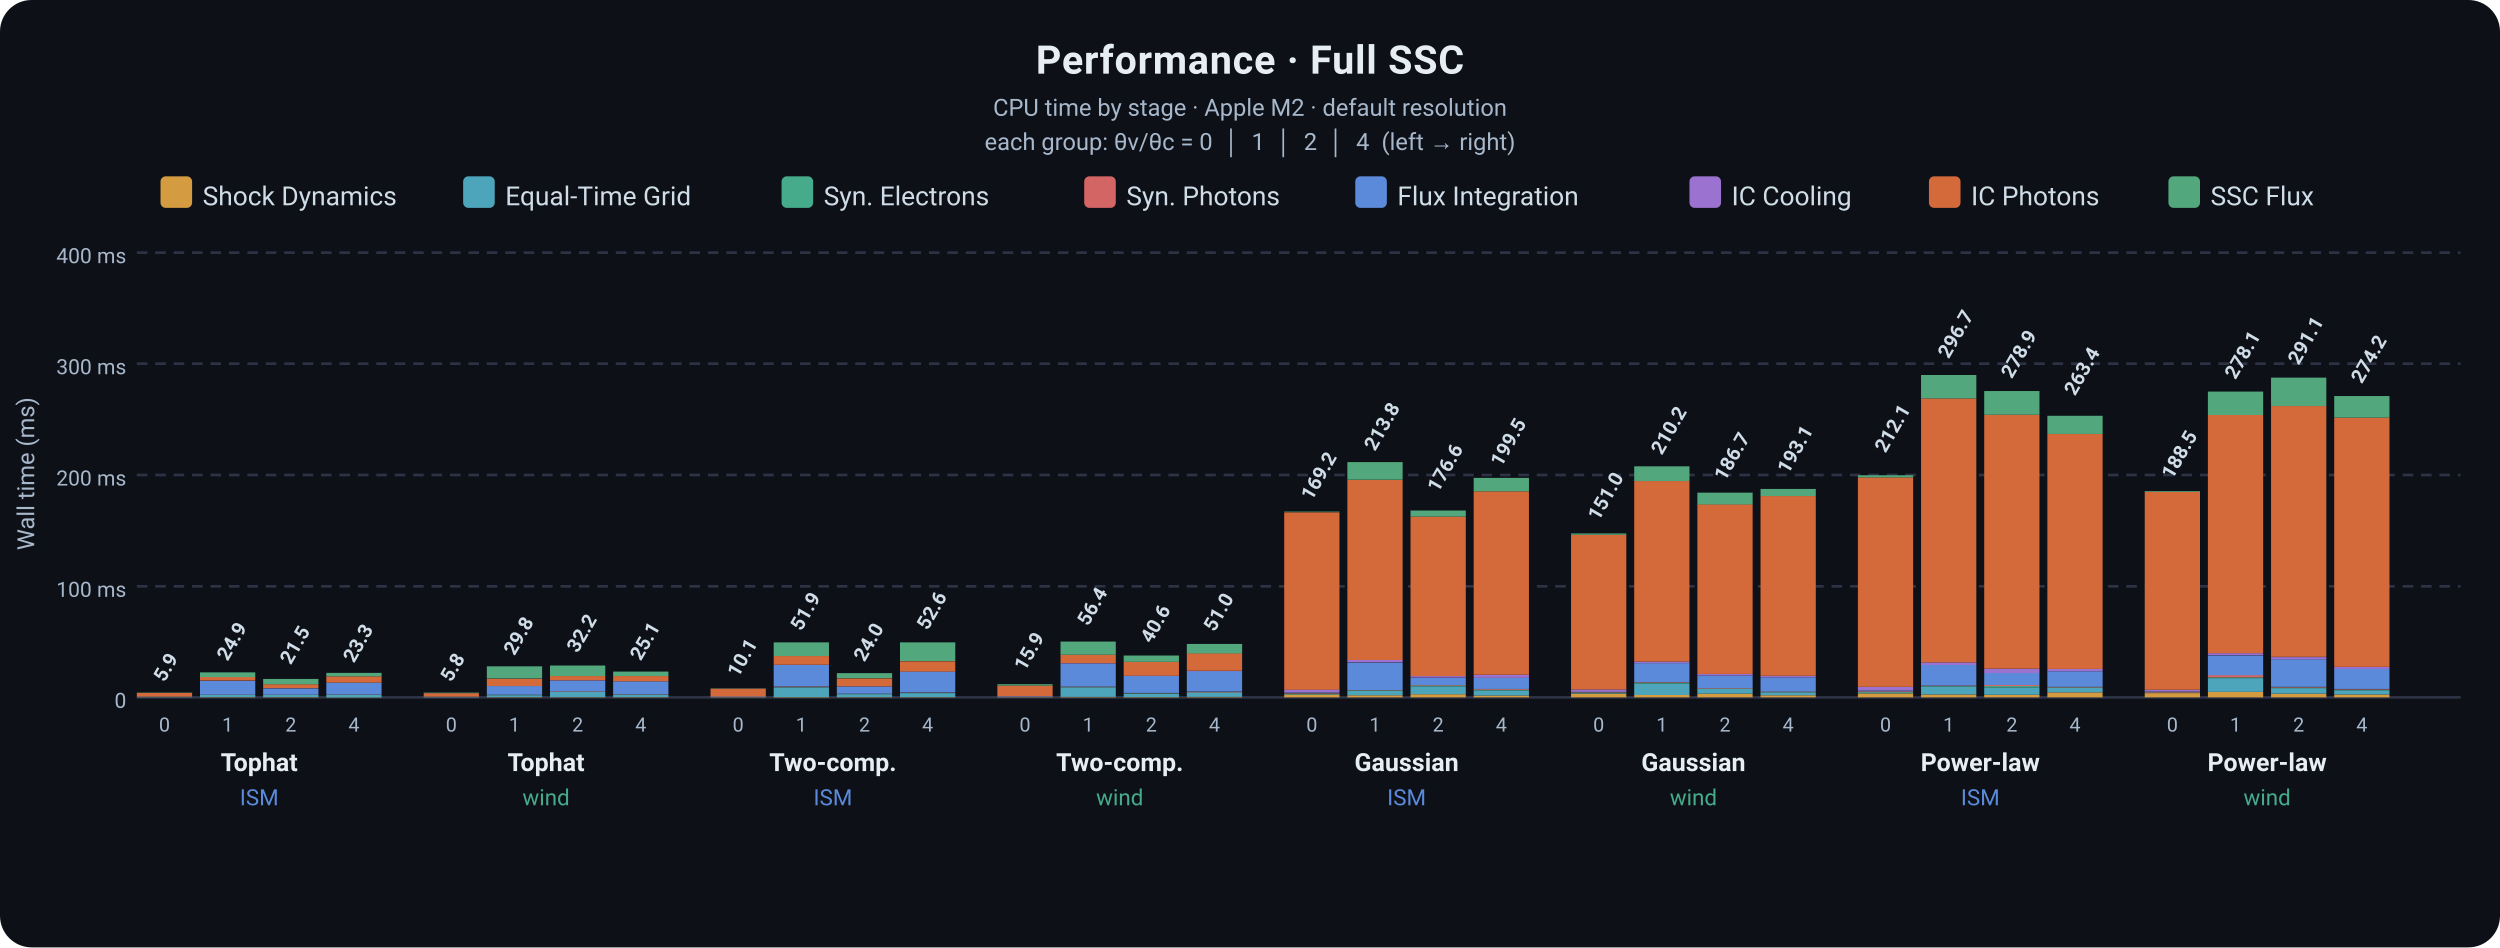
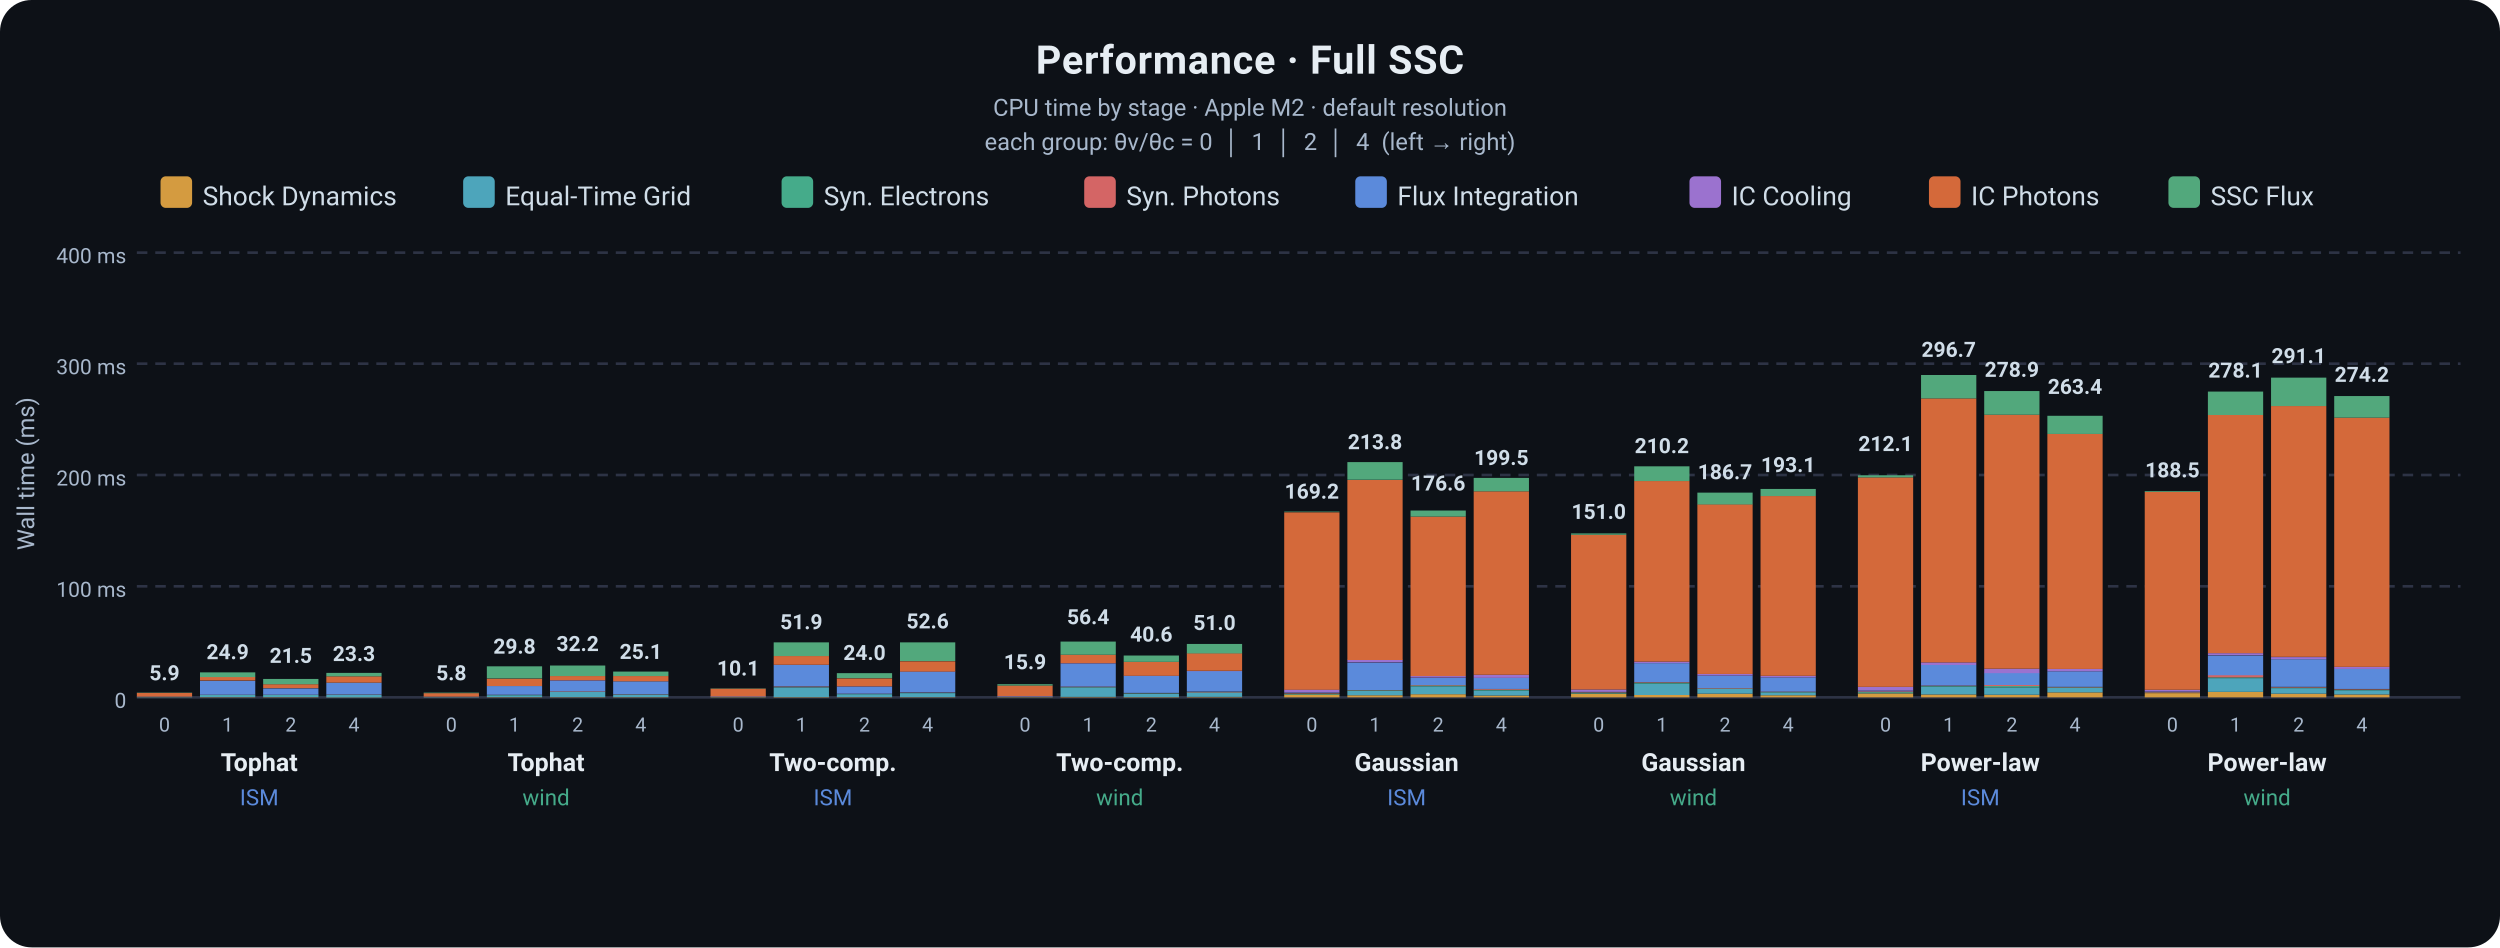
<svg xmlns="http://www.w3.org/2000/svg" viewBox="0 0 950 360" font-family="-apple-system, 'Segoe UI', Roboto, 'Helvetica Neue', Arial, sans-serif">
  <rect width="950" height="360" fill="#0d1117" rx="12" />
  <text x="475" y="28" text-anchor="middle" font-size="15" font-weight="700" fill="#E6EDF3" letter-spacing="0.3">Performance · Full SSC</text>
  <text x="475" y="44" text-anchor="middle" font-size="9" fill="#A8B8CC">CPU time by stage · Apple M2 · default resolution</text>
  <text x="475" y="57" text-anchor="middle" font-size="9" fill="#A8B8CC">each group: θv/θc = 0 │ 1 │ 2 │ 4 (left → right)</text>
  <rect x="61" y="67" width="12" height="12" rx="2" fill="#D49B40" />
  <text x="77" y="78" font-size="10" fill="#D0DDE8">Shock Dynamics</text>
  <rect x="176" y="67" width="12" height="12" rx="2" fill="#4DA5BB" />
  <text x="192" y="78" font-size="10" fill="#D0DDE8">Equal-Time Grid</text>
  <rect x="297" y="67" width="12" height="12" rx="2" fill="#45AB8A" />
  <text x="313" y="78" font-size="10" fill="#D0DDE8">Syn. Electrons</text>
  <rect x="412" y="67" width="12" height="12" rx="2" fill="#D46565" />
  <text x="428" y="78" font-size="10" fill="#D0DDE8">Syn. Photons</text>
  <rect x="515" y="67" width="12" height="12" rx="2" fill="#5B8ADB" />
  <text x="531" y="78" font-size="10" fill="#D0DDE8">Flux Integration</text>
  <rect x="642" y="67" width="12" height="12" rx="2" fill="#9B72CF" />
  <text x="658" y="78" font-size="10" fill="#D0DDE8">IC Cooling</text>
  <rect x="733" y="67" width="12" height="12" rx="2" fill="#D4693A" />
  <text x="749" y="78" font-size="10" fill="#D0DDE8">IC Photons</text>
  <rect x="824" y="67" width="12" height="12" rx="2" fill="#52A87C" />
  <text x="840" y="78" font-size="10" fill="#D0DDE8">SSC Flux</text>
  <line x1="52" y1="265" x2="935" y2="265" stroke="#2D3345" stroke-width="1" />
  <line x1="52" y1="222.8" x2="935" y2="222.8" stroke="#2D3345" stroke-width="1" stroke-dasharray="4,3" />
  <text x="48" y="226.8" text-anchor="end" font-size="8" fill="#A8B8CC">100 ms</text>
  <line x1="52" y1="180.5" x2="935" y2="180.5" stroke="#2D3345" stroke-width="1" stroke-dasharray="4,3" />
  <text x="48" y="184.5" text-anchor="end" font-size="8" fill="#A8B8CC">200 ms</text>
  <line x1="52" y1="138.2" x2="935" y2="138.2" stroke="#2D3345" stroke-width="1" stroke-dasharray="4,3" />
  <text x="48" y="142.2" text-anchor="end" font-size="8" fill="#A8B8CC">300 ms</text>
  <line x1="52" y1="96.0" x2="935" y2="96.0" stroke="#2D3345" stroke-width="1" stroke-dasharray="4,3" />
  <text x="48" y="100.0" text-anchor="end" font-size="8" fill="#A8B8CC">400 ms</text>
  <text x="48" y="269" text-anchor="end" font-size="8" fill="#A8B8CC">0</text>
  <rect x="52.0" y="265.0" width="21" height="0.0" fill="#D49B40" />
  <rect x="52.0" y="264.9" width="21" height="0.0" fill="#4DA5BB" />
  <rect x="52.0" y="264.9" width="21" height="0.1" fill="#45AB8A" />
  <rect x="52.0" y="264.8" width="21" height="0.1" fill="#D46565" />
  <rect x="52.0" y="264.7" width="21" height="0.1" fill="#5B8ADB" />
  <rect x="52.0" y="264.7" width="21" height="0.0" fill="#9B72CF" />
  <rect x="52.0" y="263.3" width="21" height="1.4" fill="#D4693A" />
  <rect x="52.0" y="263.2" width="21" height="0.1" fill="#52A87C" />
-   <text x="62.5" y="259.5" text-anchor="start" font-size="7.5" font-weight="600" fill="#D0DDE8" transform="rotate(-60, 62.5, 259.5)">5.9</text>
+   <text x="62.5" y="258.5" text-anchor="middle" font-size="8" font-weight="600" fill="#D0DDE8">5.9</text>
  <rect x="76.0" y="264.9" width="21" height="0.1" fill="#D49B40" />
  <rect x="76.0" y="264.1" width="21" height="0.8" fill="#4DA5BB" />
  <rect x="76.0" y="264.1" width="21" height="0.1" fill="#45AB8A" />
  <rect x="76.0" y="264.0" width="21" height="0.1" fill="#D46565" />
  <rect x="76.0" y="258.7" width="21" height="5.3" fill="#5B8ADB" />
  <rect x="76.0" y="258.7" width="21" height="0.0" fill="#9B72CF" />
  <rect x="76.0" y="257.2" width="21" height="1.4" fill="#D4693A" />
  <rect x="76.0" y="255.5" width="21" height="1.8" fill="#52A87C" />
-   <text x="86.5" y="251.5" text-anchor="start" font-size="7.5" font-weight="600" fill="#D0DDE8" transform="rotate(-60, 86.5, 251.5)">24.9</text>
+   <text x="86.5" y="250.5" text-anchor="middle" font-size="8" font-weight="600" fill="#D0DDE8">24.9</text>
  <rect x="100.0" y="264.9" width="21" height="0.1" fill="#D49B40" />
  <rect x="100.0" y="264.1" width="21" height="0.8" fill="#4DA5BB" />
  <rect x="100.0" y="264.1" width="21" height="0.1" fill="#45AB8A" />
  <rect x="100.0" y="264.0" width="21" height="0.1" fill="#D46565" />
  <rect x="100.0" y="261.6" width="21" height="2.4" fill="#5B8ADB" />
  <rect x="100.0" y="261.6" width="21" height="0.0" fill="#9B72CF" />
  <rect x="100.0" y="260.0" width="21" height="1.5" fill="#D4693A" />
  <rect x="100.0" y="258.0" width="21" height="2.0" fill="#52A87C" />
-   <text x="110.5" y="252.9" text-anchor="start" font-size="7.5" font-weight="600" fill="#D0DDE8" transform="rotate(-60, 110.5, 252.9)">21.5</text>
+   <text x="110.5" y="251.9" text-anchor="middle" font-size="8" font-weight="600" fill="#D0DDE8">21.5</text>
  <rect x="124.0" y="264.9" width="21" height="0.1" fill="#D49B40" />
  <rect x="124.0" y="264.1" width="21" height="0.9" fill="#4DA5BB" />
  <rect x="124.0" y="264.0" width="21" height="0.1" fill="#45AB8A" />
  <rect x="124.0" y="263.9" width="21" height="0.1" fill="#D46565" />
  <rect x="124.0" y="259.4" width="21" height="4.5" fill="#5B8ADB" />
  <rect x="124.0" y="259.4" width="21" height="0.0" fill="#9B72CF" />
  <rect x="124.0" y="257.0" width="21" height="2.4" fill="#D4693A" />
  <rect x="124.0" y="255.7" width="21" height="1.3" fill="#52A87C" />
-   <text x="134.5" y="252.2" text-anchor="start" font-size="7.5" font-weight="600" fill="#D0DDE8" transform="rotate(-60, 134.5, 252.2)">23.3</text>
+   <text x="134.5" y="251.2" text-anchor="middle" font-size="8" font-weight="600" fill="#D0DDE8">23.3</text>
  <rect x="161.0" y="265.0" width="21" height="0.0" fill="#D49B40" />
  <rect x="161.0" y="264.9" width="21" height="0.0" fill="#4DA5BB" />
  <rect x="161.0" y="264.9" width="21" height="0.1" fill="#45AB8A" />
  <rect x="161.0" y="264.8" width="21" height="0.1" fill="#D46565" />
  <rect x="161.0" y="264.8" width="21" height="0.1" fill="#5B8ADB" />
  <rect x="161.0" y="264.7" width="21" height="0.0" fill="#9B72CF" />
  <rect x="161.0" y="263.4" width="21" height="1.3" fill="#D4693A" />
  <rect x="161.0" y="263.2" width="21" height="0.2" fill="#52A87C" />
-   <text x="171.5" y="259.5" text-anchor="start" font-size="7.5" font-weight="600" fill="#D0DDE8" transform="rotate(-60, 171.5, 259.5)">5.8</text>
+   <text x="171.5" y="258.5" text-anchor="middle" font-size="8" font-weight="600" fill="#D0DDE8">5.8</text>
  <rect x="185.0" y="264.9" width="21" height="0.1" fill="#D49B40" />
  <rect x="185.0" y="264.2" width="21" height="0.7" fill="#4DA5BB" />
  <rect x="185.0" y="264.1" width="21" height="0.1" fill="#45AB8A" />
  <rect x="185.0" y="264.0" width="21" height="0.1" fill="#D46565" />
  <rect x="185.0" y="260.7" width="21" height="3.3" fill="#5B8ADB" />
  <rect x="185.0" y="260.7" width="21" height="0.0" fill="#9B72CF" />
  <rect x="185.0" y="257.9" width="21" height="2.8" fill="#D4693A" />
  <rect x="185.0" y="253.2" width="21" height="4.6" fill="#52A87C" />
-   <text x="195.5" y="249.4" text-anchor="start" font-size="7.5" font-weight="600" fill="#D0DDE8" transform="rotate(-60, 195.5, 249.4)">29.8</text>
+   <text x="195.5" y="248.4" text-anchor="middle" font-size="8" font-weight="600" fill="#D0DDE8">29.8</text>
  <rect x="209.0" y="264.9" width="21" height="0.1" fill="#D49B40" />
  <rect x="209.0" y="262.9" width="21" height="2.0" fill="#4DA5BB" />
  <rect x="209.0" y="262.8" width="21" height="0.1" fill="#45AB8A" />
  <rect x="209.0" y="262.7" width="21" height="0.2" fill="#D46565" />
  <rect x="209.0" y="258.6" width="21" height="4.1" fill="#5B8ADB" />
  <rect x="209.0" y="258.5" width="21" height="0.1" fill="#9B72CF" />
  <rect x="209.0" y="256.9" width="21" height="1.6" fill="#D4693A" />
  <rect x="209.0" y="252.9" width="21" height="4.0" fill="#52A87C" />
-   <text x="219.5" y="248.4" text-anchor="start" font-size="7.5" font-weight="600" fill="#D0DDE8" transform="rotate(-60, 219.5, 248.4)">32.2</text>
+   <text x="219.5" y="247.4" text-anchor="middle" font-size="8" font-weight="600" fill="#D0DDE8">32.2</text>
  <rect x="233.0" y="264.9" width="21" height="0.1" fill="#D49B40" />
  <rect x="233.0" y="264.0" width="21" height="0.9" fill="#4DA5BB" />
  <rect x="233.0" y="264.0" width="21" height="0.1" fill="#45AB8A" />
  <rect x="233.0" y="263.9" width="21" height="0.1" fill="#D46565" />
  <rect x="233.0" y="258.9" width="21" height="4.9" fill="#5B8ADB" />
  <rect x="233.0" y="258.9" width="21" height="0.0" fill="#9B72CF" />
  <rect x="233.0" y="256.9" width="21" height="2.0" fill="#D4693A" />
  <rect x="233.0" y="255.2" width="21" height="1.7" fill="#52A87C" />
-   <text x="243.5" y="251.4" text-anchor="start" font-size="7.5" font-weight="600" fill="#D0DDE8" transform="rotate(-60, 243.5, 251.4)">25.1</text>
+   <text x="243.5" y="250.4" text-anchor="middle" font-size="8" font-weight="600" fill="#D0DDE8">25.1</text>
  <rect x="270.0" y="264.9" width="21" height="0.1" fill="#D49B40" />
  <rect x="270.0" y="264.9" width="21" height="0.0" fill="#4DA5BB" />
  <rect x="270.0" y="264.8" width="21" height="0.1" fill="#45AB8A" />
  <rect x="270.0" y="264.7" width="21" height="0.1" fill="#D46565" />
  <rect x="270.0" y="264.6" width="21" height="0.1" fill="#5B8ADB" />
  <rect x="270.0" y="264.6" width="21" height="0.1" fill="#9B72CF" />
  <rect x="270.0" y="261.7" width="21" height="2.9" fill="#D4693A" />
  <rect x="270.0" y="261.6" width="21" height="0.1" fill="#52A87C" />
-   <text x="280.5" y="257.7" text-anchor="start" font-size="7.5" font-weight="600" fill="#D0DDE8" transform="rotate(-60, 280.5, 257.7)">10.1</text>
+   <text x="280.5" y="256.7" text-anchor="middle" font-size="8" font-weight="600" fill="#D0DDE8">10.1</text>
  <rect x="294.0" y="264.8" width="21" height="0.2" fill="#D49B40" />
  <rect x="294.0" y="261.2" width="21" height="3.7" fill="#4DA5BB" />
  <rect x="294.0" y="261.0" width="21" height="0.1" fill="#45AB8A" />
  <rect x="294.0" y="260.9" width="21" height="0.2" fill="#D46565" />
  <rect x="294.0" y="252.7" width="21" height="8.1" fill="#5B8ADB" />
  <rect x="294.0" y="252.6" width="21" height="0.1" fill="#9B72CF" />
  <rect x="294.0" y="249.3" width="21" height="3.3" fill="#D4693A" />
  <rect x="294.0" y="244.1" width="21" height="5.2" fill="#52A87C" />
-   <text x="304.5" y="240.1" text-anchor="start" font-size="7.5" font-weight="600" fill="#D0DDE8" transform="rotate(-60, 304.5, 240.1)">51.9</text>
+   <text x="304.5" y="239.1" text-anchor="middle" font-size="8" font-weight="600" fill="#D0DDE8">51.9</text>
  <rect x="318.0" y="264.9" width="21" height="0.1" fill="#D49B40" />
  <rect x="318.0" y="263.8" width="21" height="1.1" fill="#4DA5BB" />
  <rect x="318.0" y="263.7" width="21" height="0.1" fill="#45AB8A" />
  <rect x="318.0" y="263.5" width="21" height="0.1" fill="#D46565" />
  <rect x="318.0" y="260.9" width="21" height="2.7" fill="#5B8ADB" />
  <rect x="318.0" y="260.8" width="21" height="0.1" fill="#9B72CF" />
  <rect x="318.0" y="257.8" width="21" height="3.0" fill="#D4693A" />
  <rect x="318.0" y="255.8" width="21" height="1.9" fill="#52A87C" />
-   <text x="328.5" y="251.8" text-anchor="start" font-size="7.5" font-weight="600" fill="#D0DDE8" transform="rotate(-60, 328.5, 251.8)">24.0</text>
+   <text x="328.5" y="250.8" text-anchor="middle" font-size="8" font-weight="600" fill="#D0DDE8">24.0</text>
  <rect x="342.0" y="264.9" width="21" height="0.1" fill="#D49B40" />
  <rect x="342.0" y="263.4" width="21" height="1.5" fill="#4DA5BB" />
  <rect x="342.0" y="263.3" width="21" height="0.1" fill="#45AB8A" />
  <rect x="342.0" y="263.2" width="21" height="0.1" fill="#D46565" />
  <rect x="342.0" y="255.2" width="21" height="7.9" fill="#5B8ADB" />
  <rect x="342.0" y="255.2" width="21" height="0.1" fill="#9B72CF" />
  <rect x="342.0" y="251.3" width="21" height="3.9" fill="#D4693A" />
  <rect x="342.0" y="244.1" width="21" height="7.1" fill="#52A87C" />
-   <text x="352.5" y="239.8" text-anchor="start" font-size="7.5" font-weight="600" fill="#D0DDE8" transform="rotate(-60, 352.5, 239.8)">52.6</text>
+   <text x="352.5" y="238.8" text-anchor="middle" font-size="8" font-weight="600" fill="#D0DDE8">52.6</text>
  <rect x="379.0" y="264.9" width="21" height="0.1" fill="#D49B40" />
  <rect x="379.0" y="264.9" width="21" height="0.0" fill="#4DA5BB" />
  <rect x="379.0" y="264.8" width="21" height="0.1" fill="#45AB8A" />
  <rect x="379.0" y="264.7" width="21" height="0.1" fill="#D46565" />
  <rect x="379.0" y="264.6" width="21" height="0.1" fill="#5B8ADB" />
  <rect x="379.0" y="264.5" width="21" height="0.1" fill="#9B72CF" />
  <rect x="379.0" y="260.5" width="21" height="4.0" fill="#D4693A" />
  <rect x="379.0" y="260.0" width="21" height="0.5" fill="#52A87C" />
-   <text x="389.5" y="255.3" text-anchor="start" font-size="7.5" font-weight="600" fill="#D0DDE8" transform="rotate(-60, 389.5, 255.3)">15.9</text>
+   <text x="389.5" y="254.3" text-anchor="middle" font-size="8" font-weight="600" fill="#D0DDE8">15.9</text>
  <rect x="403.0" y="264.8" width="21" height="0.2" fill="#D49B40" />
  <rect x="403.0" y="261.2" width="21" height="3.6" fill="#4DA5BB" />
  <rect x="403.0" y="261.1" width="21" height="0.1" fill="#45AB8A" />
  <rect x="403.0" y="260.9" width="21" height="0.2" fill="#D46565" />
  <rect x="403.0" y="252.1" width="21" height="8.8" fill="#5B8ADB" />
  <rect x="403.0" y="252.0" width="21" height="0.1" fill="#9B72CF" />
  <rect x="403.0" y="248.8" width="21" height="3.2" fill="#D4693A" />
  <rect x="403.0" y="243.8" width="21" height="5.0" fill="#52A87C" />
-   <text x="413.5" y="238.2" text-anchor="start" font-size="7.5" font-weight="600" fill="#D0DDE8" transform="rotate(-60, 413.5, 238.2)">56.4</text>
+   <text x="413.5" y="237.2" text-anchor="middle" font-size="8" font-weight="600" fill="#D0DDE8">56.4</text>
  <rect x="427.0" y="264.8" width="21" height="0.2" fill="#D49B40" />
  <rect x="427.0" y="263.6" width="21" height="1.3" fill="#4DA5BB" />
  <rect x="427.0" y="263.5" width="21" height="0.1" fill="#45AB8A" />
  <rect x="427.0" y="263.3" width="21" height="0.1" fill="#D46565" />
  <rect x="427.0" y="256.8" width="21" height="6.5" fill="#5B8ADB" />
  <rect x="427.0" y="256.8" width="21" height="0.1" fill="#9B72CF" />
  <rect x="427.0" y="251.5" width="21" height="5.3" fill="#D4693A" />
  <rect x="427.0" y="249.1" width="21" height="2.4" fill="#52A87C" />
-   <text x="437.5" y="244.8" text-anchor="start" font-size="7.5" font-weight="600" fill="#D0DDE8" transform="rotate(-60, 437.5, 244.8)">40.6</text>
+   <text x="437.5" y="243.8" text-anchor="middle" font-size="8" font-weight="600" fill="#D0DDE8">40.6</text>
  <rect x="451.0" y="264.8" width="21" height="0.2" fill="#D49B40" />
  <rect x="451.0" y="263.1" width="21" height="1.7" fill="#4DA5BB" />
  <rect x="451.0" y="263.0" width="21" height="0.1" fill="#45AB8A" />
  <rect x="451.0" y="262.9" width="21" height="0.2" fill="#D46565" />
  <rect x="451.0" y="255.0" width="21" height="7.8" fill="#5B8ADB" />
  <rect x="451.0" y="255.0" width="21" height="0.1" fill="#9B72CF" />
  <rect x="451.0" y="248.2" width="21" height="6.7" fill="#D4693A" />
  <rect x="451.0" y="244.7" width="21" height="3.6" fill="#52A87C" />
-   <text x="461.5" y="240.4" text-anchor="start" font-size="7.5" font-weight="600" fill="#D0DDE8" transform="rotate(-60, 461.5, 240.4)">51.0</text>
+   <text x="461.5" y="239.4" text-anchor="middle" font-size="8" font-weight="600" fill="#D0DDE8">51.0</text>
  <rect x="488.0" y="263.9" width="21" height="1.1" fill="#D49B40" />
  <rect x="488.0" y="263.9" width="21" height="0.1" fill="#4DA5BB" />
  <rect x="488.0" y="263.6" width="21" height="0.3" fill="#45AB8A" />
  <rect x="488.0" y="263.3" width="21" height="0.2" fill="#D46565" />
  <rect x="488.0" y="263.1" width="21" height="0.2" fill="#5B8ADB" />
  <rect x="488.0" y="262.0" width="21" height="1.1" fill="#9B72CF" />
  <rect x="488.0" y="194.7" width="21" height="67.4" fill="#D4693A" />
  <rect x="488.0" y="194.4" width="21" height="0.2" fill="#52A87C" />
-   <text x="498.5" y="190.5" text-anchor="start" font-size="7.5" font-weight="600" fill="#D0DDE8" transform="rotate(-60, 498.5, 190.5)">169.2</text>
+   <text x="498.5" y="189.5" text-anchor="middle" font-size="8" font-weight="600" fill="#D0DDE8">169.2</text>
  <rect x="512.0" y="264.2" width="21" height="0.8" fill="#D49B40" />
  <rect x="512.0" y="262.5" width="21" height="1.7" fill="#4DA5BB" />
  <rect x="512.0" y="262.4" width="21" height="0.2" fill="#45AB8A" />
  <rect x="512.0" y="262.2" width="21" height="0.1" fill="#D46565" />
  <rect x="512.0" y="251.8" width="21" height="10.4" fill="#5B8ADB" />
  <rect x="512.0" y="250.7" width="21" height="1.0" fill="#9B72CF" />
  <rect x="512.0" y="182.4" width="21" height="68.4" fill="#D4693A" />
  <rect x="512.0" y="175.6" width="21" height="6.7" fill="#52A87C" />
-   <text x="522.5" y="171.7" text-anchor="start" font-size="7.5" font-weight="600" fill="#D0DDE8" transform="rotate(-60, 522.5, 171.7)">213.8</text>
+   <text x="522.5" y="170.7" text-anchor="middle" font-size="8" font-weight="600" fill="#D0DDE8">213.8</text>
  <rect x="536.0" y="263.8" width="21" height="1.2" fill="#D49B40" />
  <rect x="536.0" y="260.8" width="21" height="3.0" fill="#4DA5BB" />
  <rect x="536.0" y="260.4" width="21" height="0.4" fill="#45AB8A" />
  <rect x="536.0" y="260.3" width="21" height="0.2" fill="#D46565" />
  <rect x="536.0" y="257.6" width="21" height="2.7" fill="#5B8ADB" />
  <rect x="536.0" y="256.9" width="21" height="0.6" fill="#9B72CF" />
  <rect x="536.0" y="196.3" width="21" height="60.6" fill="#D4693A" />
  <rect x="536.0" y="194.0" width="21" height="2.3" fill="#52A87C" />
-   <text x="546.5" y="187.4" text-anchor="start" font-size="7.5" font-weight="600" fill="#D0DDE8" transform="rotate(-60, 546.5, 187.4)">176.6</text>
+   <text x="546.5" y="186.4" text-anchor="middle" font-size="8" font-weight="600" fill="#D0DDE8">176.6</text>
  <rect x="560.0" y="264.3" width="21" height="0.7" fill="#D49B40" />
  <rect x="560.0" y="262.4" width="21" height="1.9" fill="#4DA5BB" />
  <rect x="560.0" y="262.0" width="21" height="0.4" fill="#45AB8A" />
  <rect x="560.0" y="261.8" width="21" height="0.3" fill="#D46565" />
  <rect x="560.0" y="257.6" width="21" height="4.2" fill="#5B8ADB" />
  <rect x="560.0" y="256.4" width="21" height="1.2" fill="#9B72CF" />
  <rect x="560.0" y="186.7" width="21" height="69.7" fill="#D4693A" />
  <rect x="560.0" y="181.6" width="21" height="5.1" fill="#52A87C" />
-   <text x="570.5" y="177.7" text-anchor="start" font-size="7.5" font-weight="600" fill="#D0DDE8" transform="rotate(-60, 570.5, 177.7)">199.5</text>
+   <text x="570.5" y="176.7" text-anchor="middle" font-size="8" font-weight="600" fill="#D0DDE8">199.5</text>
  <rect x="597.0" y="263.6" width="21" height="1.4" fill="#D49B40" />
  <rect x="597.0" y="263.5" width="21" height="0.1" fill="#4DA5BB" />
  <rect x="597.0" y="263.2" width="21" height="0.3" fill="#45AB8A" />
  <rect x="597.0" y="262.9" width="21" height="0.2" fill="#D46565" />
  <rect x="597.0" y="262.9" width="21" height="0.1" fill="#5B8ADB" />
  <rect x="597.0" y="262.0" width="21" height="0.9" fill="#9B72CF" />
  <rect x="597.0" y="203.2" width="21" height="58.8" fill="#D4693A" />
  <rect x="597.0" y="202.7" width="21" height="0.5" fill="#52A87C" />
-   <text x="607.5" y="198.2" text-anchor="start" font-size="7.5" font-weight="600" fill="#D0DDE8" transform="rotate(-60, 607.5, 198.2)">151.0</text>
+   <text x="607.5" y="197.2" text-anchor="middle" font-size="8" font-weight="600" fill="#D0DDE8">151.0</text>
  <rect x="621.0" y="264.1" width="21" height="0.9" fill="#D49B40" />
  <rect x="621.0" y="259.8" width="21" height="4.3" fill="#4DA5BB" />
  <rect x="621.0" y="259.4" width="21" height="0.4" fill="#45AB8A" />
  <rect x="621.0" y="259.2" width="21" height="0.2" fill="#D46565" />
  <rect x="621.0" y="252.0" width="21" height="7.2" fill="#5B8ADB" />
  <rect x="621.0" y="251.4" width="21" height="0.6" fill="#9B72CF" />
  <rect x="621.0" y="182.8" width="21" height="68.6" fill="#D4693A" />
  <rect x="621.0" y="177.2" width="21" height="5.6" fill="#52A87C" />
-   <text x="631.5" y="173.2" text-anchor="start" font-size="7.5" font-weight="600" fill="#D0DDE8" transform="rotate(-60, 631.5, 173.2)">210.2</text>
+   <text x="631.5" y="172.2" text-anchor="middle" font-size="8" font-weight="600" fill="#D0DDE8">210.2</text>
  <rect x="645.0" y="263.6" width="21" height="1.4" fill="#D49B40" />
  <rect x="645.0" y="261.8" width="21" height="1.8" fill="#4DA5BB" />
  <rect x="645.0" y="261.6" width="21" height="0.2" fill="#45AB8A" />
  <rect x="645.0" y="261.5" width="21" height="0.2" fill="#D46565" />
  <rect x="645.0" y="256.7" width="21" height="4.8" fill="#5B8ADB" />
  <rect x="645.0" y="256.1" width="21" height="0.6" fill="#9B72CF" />
  <rect x="645.0" y="191.6" width="21" height="64.5" fill="#D4693A" />
  <rect x="645.0" y="187.2" width="21" height="4.5" fill="#52A87C" />
-   <text x="655.5" y="183.1" text-anchor="start" font-size="7.5" font-weight="600" fill="#D0DDE8" transform="rotate(-60, 655.5, 183.1)">186.7</text>
+   <text x="655.5" y="182.1" text-anchor="middle" font-size="8" font-weight="600" fill="#D0DDE8">186.7</text>
  <rect x="669.0" y="264.2" width="21" height="0.8" fill="#D49B40" />
  <rect x="669.0" y="263.1" width="21" height="1.1" fill="#4DA5BB" />
  <rect x="669.0" y="262.9" width="21" height="0.2" fill="#45AB8A" />
  <rect x="669.0" y="262.8" width="21" height="0.2" fill="#D46565" />
  <rect x="669.0" y="257.4" width="21" height="5.4" fill="#5B8ADB" />
  <rect x="669.0" y="256.8" width="21" height="0.6" fill="#9B72CF" />
  <rect x="669.0" y="188.5" width="21" height="68.3" fill="#D4693A" />
  <rect x="669.0" y="185.8" width="21" height="2.7" fill="#52A87C" />
-   <text x="679.5" y="180.4" text-anchor="start" font-size="7.5" font-weight="600" fill="#D0DDE8" transform="rotate(-60, 679.5, 180.4)">193.1</text>
+   <text x="679.5" y="179.4" text-anchor="middle" font-size="8" font-weight="600" fill="#D0DDE8">193.1</text>
  <rect x="706.0" y="263.5" width="21" height="1.5" fill="#D49B40" />
  <rect x="706.0" y="263.4" width="21" height="0.1" fill="#4DA5BB" />
  <rect x="706.0" y="263.0" width="21" height="0.4" fill="#45AB8A" />
  <rect x="706.0" y="262.7" width="21" height="0.3" fill="#D46565" />
  <rect x="706.0" y="262.4" width="21" height="0.3" fill="#5B8ADB" />
  <rect x="706.0" y="261.0" width="21" height="1.4" fill="#9B72CF" />
  <rect x="706.0" y="181.4" width="21" height="79.6" fill="#D4693A" />
  <rect x="706.0" y="180.6" width="21" height="0.8" fill="#52A87C" />
-   <text x="716.5" y="172.4" text-anchor="start" font-size="7.5" font-weight="600" fill="#D0DDE8" transform="rotate(-60, 716.5, 172.4)">212.1</text>
+   <text x="716.5" y="171.4" text-anchor="middle" font-size="8" font-weight="600" fill="#D0DDE8">212.1</text>
  <rect x="730.0" y="263.9" width="21" height="1.1" fill="#D49B40" />
  <rect x="730.0" y="260.9" width="21" height="3.0" fill="#4DA5BB" />
  <rect x="730.0" y="260.7" width="21" height="0.2" fill="#45AB8A" />
  <rect x="730.0" y="260.5" width="21" height="0.2" fill="#D46565" />
  <rect x="730.0" y="252.7" width="21" height="7.8" fill="#5B8ADB" />
  <rect x="730.0" y="251.7" width="21" height="1.0" fill="#9B72CF" />
  <rect x="730.0" y="151.4" width="21" height="100.3" fill="#D4693A" />
  <rect x="730.0" y="142.5" width="21" height="8.9" fill="#52A87C" />
-   <text x="740.5" y="136.6" text-anchor="start" font-size="7.5" font-weight="600" fill="#D0DDE8" transform="rotate(-60, 740.5, 136.6)">296.7</text>
+   <text x="740.5" y="135.6" text-anchor="middle" font-size="8" font-weight="600" fill="#D0DDE8">296.7</text>
  <rect x="754.0" y="264.0" width="21" height="1.0" fill="#D49B40" />
  <rect x="754.0" y="261.2" width="21" height="2.8" fill="#4DA5BB" />
  <rect x="754.0" y="260.7" width="21" height="0.5" fill="#45AB8A" />
  <rect x="754.0" y="260.3" width="21" height="0.4" fill="#D46565" />
  <rect x="754.0" y="255.7" width="21" height="4.6" fill="#5B8ADB" />
  <rect x="754.0" y="254.1" width="21" height="1.7" fill="#9B72CF" />
  <rect x="754.0" y="157.6" width="21" height="96.5" fill="#D4693A" />
  <rect x="754.0" y="148.6" width="21" height="9.0" fill="#52A87C" />
-   <text x="764.5" y="144.2" text-anchor="start" font-size="7.5" font-weight="600" fill="#D0DDE8" transform="rotate(-60, 764.5, 144.2)">278.9</text>
+   <text x="764.5" y="143.2" text-anchor="middle" font-size="8" font-weight="600" fill="#D0DDE8">278.9</text>
  <rect x="778.0" y="263.1" width="21" height="1.9" fill="#D49B40" />
  <rect x="778.0" y="261.4" width="21" height="1.7" fill="#4DA5BB" />
  <rect x="778.0" y="261.2" width="21" height="0.2" fill="#45AB8A" />
  <rect x="778.0" y="261.0" width="21" height="0.2" fill="#D46565" />
  <rect x="778.0" y="255.1" width="21" height="5.9" fill="#5B8ADB" />
  <rect x="778.0" y="254.2" width="21" height="0.9" fill="#9B72CF" />
  <rect x="778.0" y="164.9" width="21" height="89.3" fill="#D4693A" />
  <rect x="778.0" y="158.0" width="21" height="6.9" fill="#52A87C" />
-   <text x="788.5" y="150.7" text-anchor="start" font-size="7.5" font-weight="600" fill="#D0DDE8" transform="rotate(-60, 788.5, 150.7)">263.4</text>
+   <text x="788.5" y="149.7" text-anchor="middle" font-size="8" font-weight="600" fill="#D0DDE8">263.4</text>
  <rect x="815.0" y="263.4" width="21" height="1.6" fill="#D49B40" />
  <rect x="815.0" y="263.3" width="21" height="0.0" fill="#4DA5BB" />
  <rect x="815.0" y="263.1" width="21" height="0.2" fill="#45AB8A" />
  <rect x="815.0" y="263.0" width="21" height="0.2" fill="#D46565" />
  <rect x="815.0" y="262.8" width="21" height="0.1" fill="#5B8ADB" />
  <rect x="815.0" y="262.1" width="21" height="0.7" fill="#9B72CF" />
  <rect x="815.0" y="186.9" width="21" height="75.2" fill="#D4693A" />
  <rect x="815.0" y="186.6" width="21" height="0.3" fill="#52A87C" />
-   <text x="825.5" y="182.4" text-anchor="start" font-size="7.5" font-weight="600" fill="#D0DDE8" transform="rotate(-60, 825.5, 182.4)">188.5</text>
+   <text x="825.5" y="181.4" text-anchor="middle" font-size="8" font-weight="600" fill="#D0DDE8">188.5</text>
  <rect x="839.0" y="262.9" width="21" height="2.1" fill="#D49B40" />
  <rect x="839.0" y="257.7" width="21" height="5.2" fill="#4DA5BB" />
  <rect x="839.0" y="257.4" width="21" height="0.3" fill="#45AB8A" />
  <rect x="839.0" y="256.5" width="21" height="0.9" fill="#D46565" />
  <rect x="839.0" y="249.1" width="21" height="7.5" fill="#5B8ADB" />
  <rect x="839.0" y="248.2" width="21" height="0.8" fill="#9B72CF" />
  <rect x="839.0" y="157.7" width="21" height="90.5" fill="#D4693A" />
  <rect x="839.0" y="148.8" width="21" height="8.9" fill="#52A87C" />
-   <text x="849.5" y="144.5" text-anchor="start" font-size="7.5" font-weight="600" fill="#D0DDE8" transform="rotate(-60, 849.5, 144.5)">278.1</text>
+   <text x="849.5" y="143.5" text-anchor="middle" font-size="8" font-weight="600" fill="#D0DDE8">278.1</text>
  <rect x="863.0" y="263.6" width="21" height="1.4" fill="#D49B40" />
  <rect x="863.0" y="261.5" width="21" height="2.1" fill="#4DA5BB" />
  <rect x="863.0" y="261.3" width="21" height="0.2" fill="#45AB8A" />
  <rect x="863.0" y="261.1" width="21" height="0.2" fill="#D46565" />
  <rect x="863.0" y="250.5" width="21" height="10.5" fill="#5B8ADB" />
  <rect x="863.0" y="249.7" width="21" height="0.8" fill="#9B72CF" />
  <rect x="863.0" y="154.3" width="21" height="95.3" fill="#D4693A" />
  <rect x="863.0" y="143.5" width="21" height="10.8" fill="#52A87C" />
-   <text x="873.5" y="139.0" text-anchor="start" font-size="7.5" font-weight="600" fill="#D0DDE8" transform="rotate(-60, 873.5, 139.0)">291.1</text>
+   <text x="873.5" y="138.0" text-anchor="middle" font-size="8" font-weight="600" fill="#D0DDE8">291.1</text>
  <rect x="887.0" y="263.9" width="21" height="1.1" fill="#D49B40" />
  <rect x="887.0" y="262.3" width="21" height="1.6" fill="#4DA5BB" />
  <rect x="887.0" y="262.1" width="21" height="0.2" fill="#45AB8A" />
  <rect x="887.0" y="261.8" width="21" height="0.2" fill="#D46565" />
  <rect x="887.0" y="254.2" width="21" height="7.6" fill="#5B8ADB" />
  <rect x="887.0" y="253.4" width="21" height="0.8" fill="#9B72CF" />
  <rect x="887.0" y="158.7" width="21" height="94.7" fill="#D4693A" />
  <rect x="887.0" y="150.5" width="21" height="8.2" fill="#52A87C" />
-   <text x="897.5" y="146.1" text-anchor="start" font-size="7.5" font-weight="600" fill="#D0DDE8" transform="rotate(-60, 897.5, 146.1)">274.2</text>
+   <text x="897.5" y="145.1" text-anchor="middle" font-size="8" font-weight="600" fill="#D0DDE8">274.2</text>
  <text x="62.5" y="278" text-anchor="middle" font-size="7.5" fill="#A8B8CC">0</text>
  <text x="86.5" y="278" text-anchor="middle" font-size="7.5" fill="#A8B8CC">1</text>
  <text x="110.5" y="278" text-anchor="middle" font-size="7.5" fill="#A8B8CC">2</text>
  <text x="134.5" y="278" text-anchor="middle" font-size="7.5" fill="#A8B8CC">4</text>
  <text x="171.5" y="278" text-anchor="middle" font-size="7.5" fill="#A8B8CC">0</text>
  <text x="195.5" y="278" text-anchor="middle" font-size="7.5" fill="#A8B8CC">1</text>
  <text x="219.5" y="278" text-anchor="middle" font-size="7.5" fill="#A8B8CC">2</text>
  <text x="243.5" y="278" text-anchor="middle" font-size="7.5" fill="#A8B8CC">4</text>
  <text x="280.5" y="278" text-anchor="middle" font-size="7.5" fill="#A8B8CC">0</text>
  <text x="304.5" y="278" text-anchor="middle" font-size="7.5" fill="#A8B8CC">1</text>
  <text x="328.5" y="278" text-anchor="middle" font-size="7.5" fill="#A8B8CC">2</text>
  <text x="352.5" y="278" text-anchor="middle" font-size="7.5" fill="#A8B8CC">4</text>
  <text x="389.5" y="278" text-anchor="middle" font-size="7.5" fill="#A8B8CC">0</text>
  <text x="413.5" y="278" text-anchor="middle" font-size="7.5" fill="#A8B8CC">1</text>
  <text x="437.5" y="278" text-anchor="middle" font-size="7.5" fill="#A8B8CC">2</text>
  <text x="461.5" y="278" text-anchor="middle" font-size="7.5" fill="#A8B8CC">4</text>
  <text x="498.5" y="278" text-anchor="middle" font-size="7.5" fill="#A8B8CC">0</text>
  <text x="522.5" y="278" text-anchor="middle" font-size="7.5" fill="#A8B8CC">1</text>
  <text x="546.5" y="278" text-anchor="middle" font-size="7.5" fill="#A8B8CC">2</text>
  <text x="570.5" y="278" text-anchor="middle" font-size="7.5" fill="#A8B8CC">4</text>
  <text x="607.5" y="278" text-anchor="middle" font-size="7.5" fill="#A8B8CC">0</text>
  <text x="631.5" y="278" text-anchor="middle" font-size="7.5" fill="#A8B8CC">1</text>
  <text x="655.5" y="278" text-anchor="middle" font-size="7.5" fill="#A8B8CC">2</text>
  <text x="679.5" y="278" text-anchor="middle" font-size="7.5" fill="#A8B8CC">4</text>
  <text x="716.5" y="278" text-anchor="middle" font-size="7.5" fill="#A8B8CC">0</text>
  <text x="740.5" y="278" text-anchor="middle" font-size="7.5" fill="#A8B8CC">1</text>
  <text x="764.5" y="278" text-anchor="middle" font-size="7.5" fill="#A8B8CC">2</text>
  <text x="788.5" y="278" text-anchor="middle" font-size="7.5" fill="#A8B8CC">4</text>
  <text x="825.5" y="278" text-anchor="middle" font-size="7.5" fill="#A8B8CC">0</text>
  <text x="849.5" y="278" text-anchor="middle" font-size="7.5" fill="#A8B8CC">1</text>
  <text x="873.5" y="278" text-anchor="middle" font-size="7.5" fill="#A8B8CC">2</text>
  <text x="897.5" y="278" text-anchor="middle" font-size="7.5" fill="#A8B8CC">4</text>
  <text x="98.5" y="293" text-anchor="middle" font-size="9.5" font-weight="700" fill="#E6EDF3">Tophat</text>
  <text x="98.5" y="306" text-anchor="middle" font-size="8.5" fill="#5B8ADB">ISM</text>
  <text x="207.5" y="293" text-anchor="middle" font-size="9.5" font-weight="700" fill="#E6EDF3">Tophat</text>
  <text x="207.5" y="306" text-anchor="middle" font-size="8.5" fill="#45AB8A">wind</text>
  <text x="316.5" y="293" text-anchor="middle" font-size="9.5" font-weight="700" fill="#E6EDF3">Two-comp.</text>
  <text x="316.5" y="306" text-anchor="middle" font-size="8.5" fill="#5B8ADB">ISM</text>
  <text x="425.5" y="293" text-anchor="middle" font-size="9.5" font-weight="700" fill="#E6EDF3">Two-comp.</text>
  <text x="425.5" y="306" text-anchor="middle" font-size="8.5" fill="#45AB8A">wind</text>
  <text x="534.5" y="293" text-anchor="middle" font-size="9.5" font-weight="700" fill="#E6EDF3">Gaussian</text>
  <text x="534.5" y="306" text-anchor="middle" font-size="8.5" fill="#5B8ADB">ISM</text>
  <text x="643.5" y="293" text-anchor="middle" font-size="9.5" font-weight="700" fill="#E6EDF3">Gaussian</text>
  <text x="643.5" y="306" text-anchor="middle" font-size="8.5" fill="#45AB8A">wind</text>
  <text x="752.5" y="293" text-anchor="middle" font-size="9.5" font-weight="700" fill="#E6EDF3">Power-law</text>
  <text x="752.5" y="306" text-anchor="middle" font-size="8.5" fill="#5B8ADB">ISM</text>
  <text x="861.5" y="293" text-anchor="middle" font-size="9.5" font-weight="700" fill="#E6EDF3">Power-law</text>
  <text x="861.5" y="306" text-anchor="middle" font-size="8.5" fill="#45AB8A">wind</text>
  <text x="13" y="180" text-anchor="middle" font-size="9" fill="#A8B8CC" transform="rotate(-90, 13, 180)">Wall time (ms)</text>
</svg>
